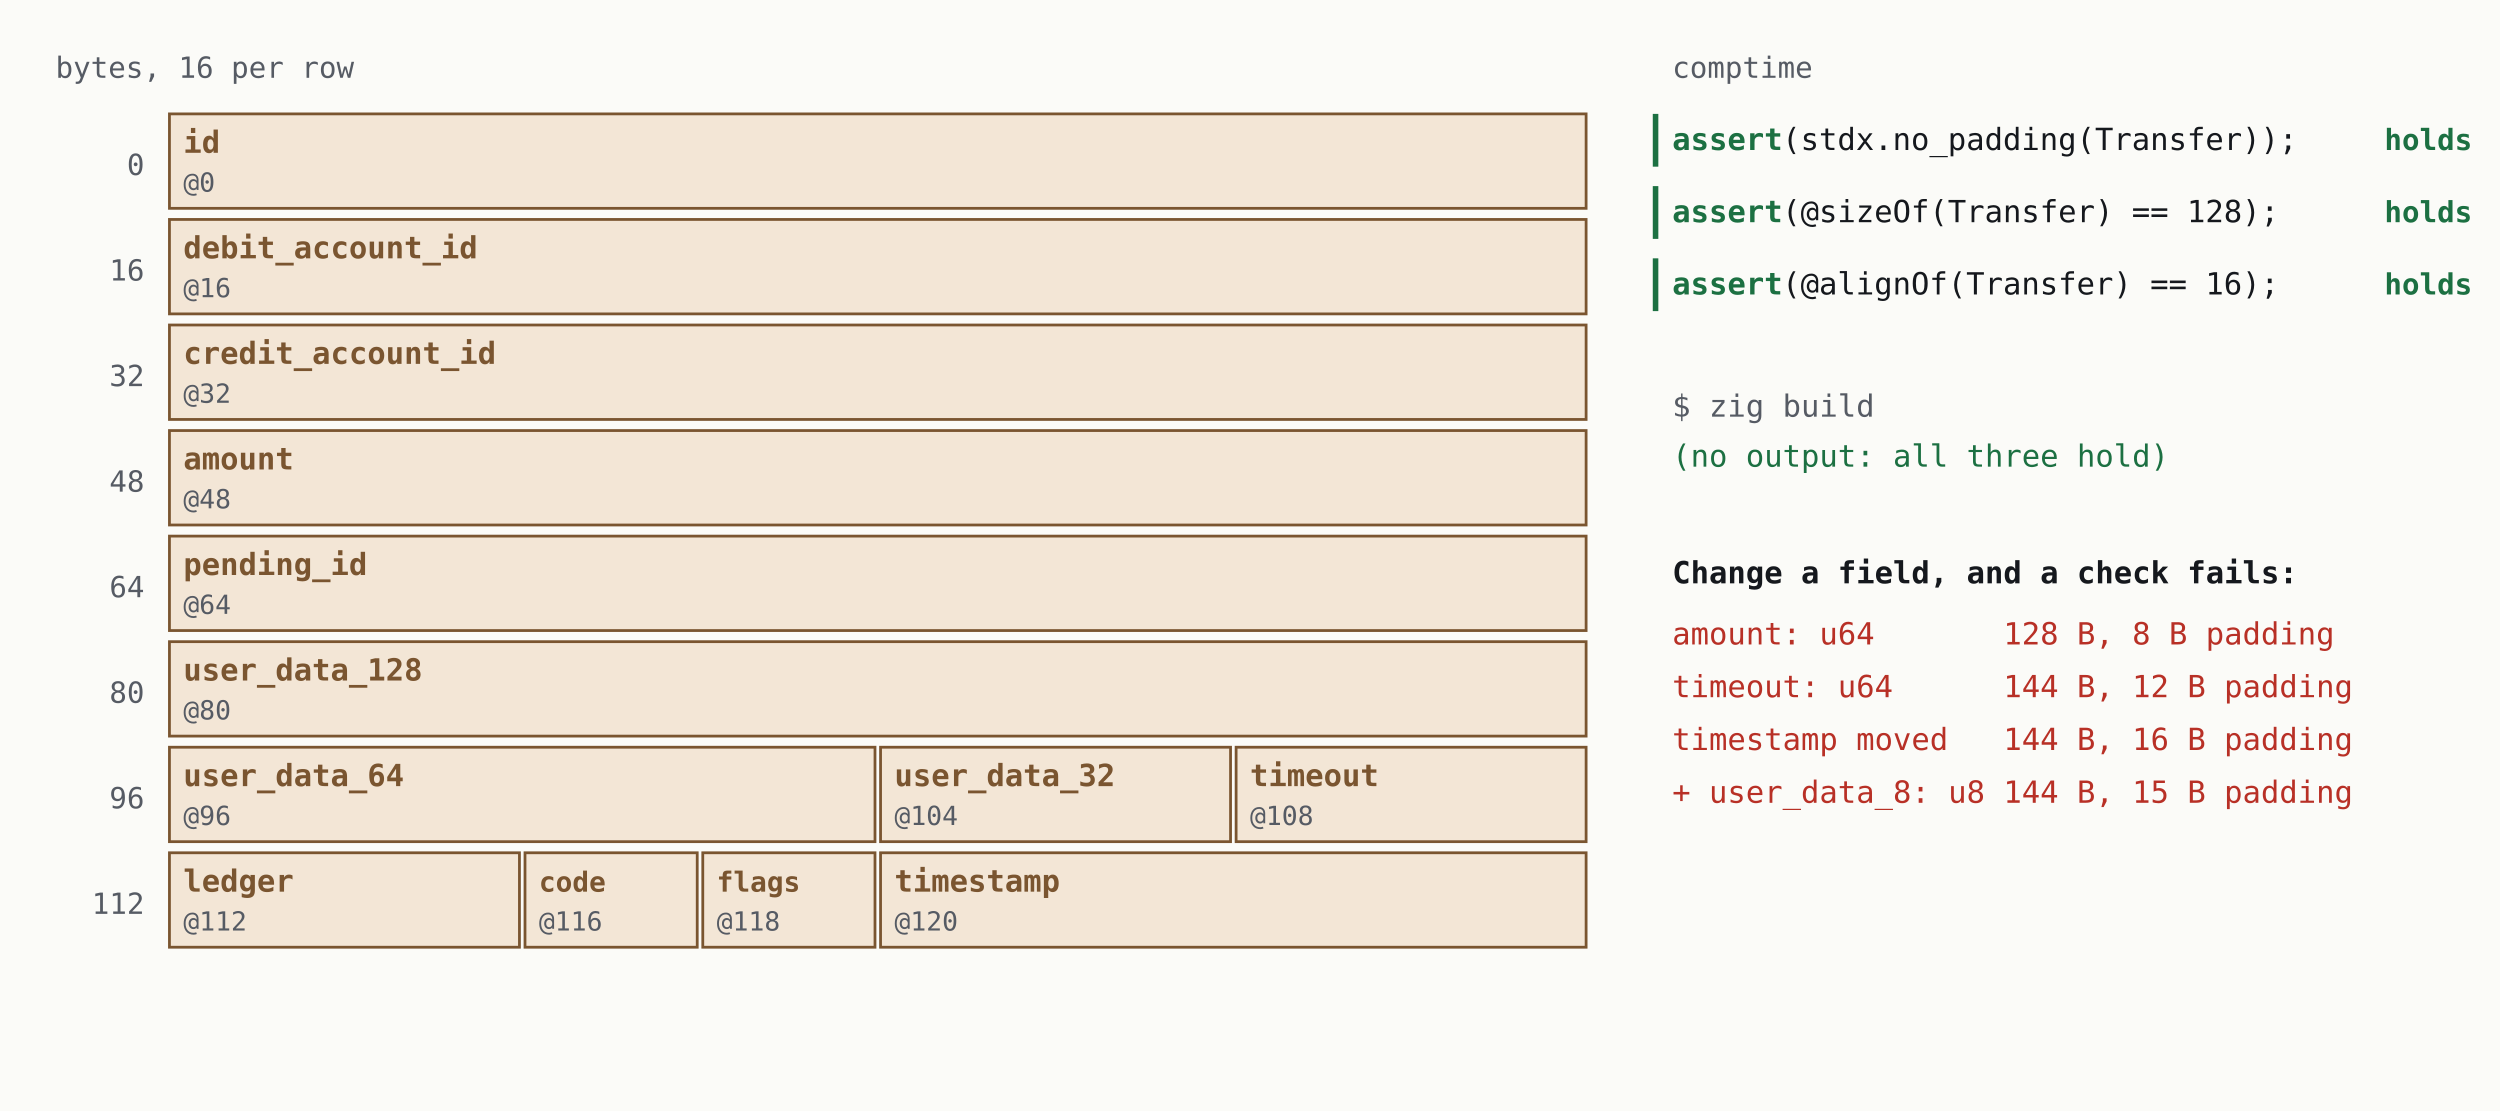
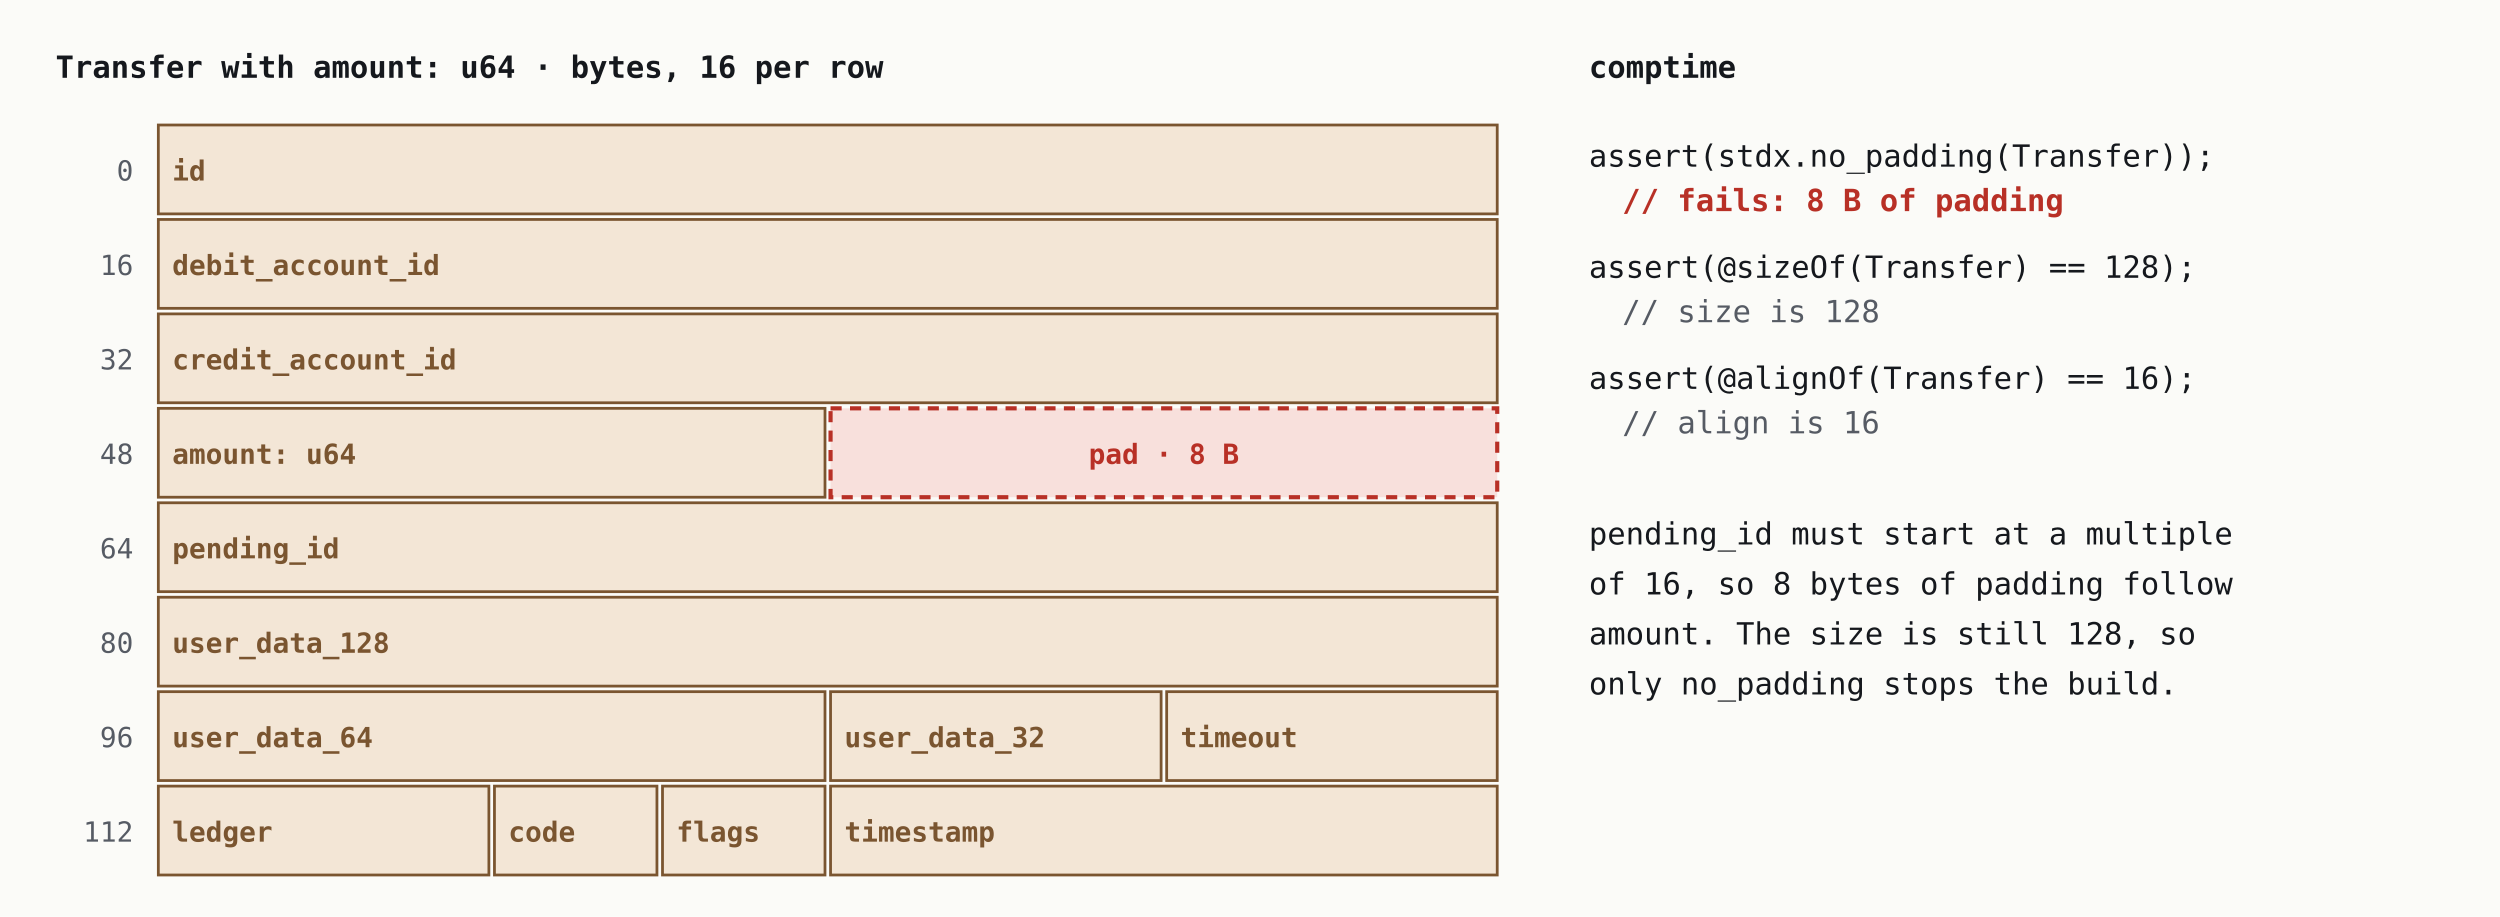
- <svg xmlns="http://www.w3.org/2000/svg" viewBox="0 0 900 400" width="900" height="400" role="img" aria-label="The 128-byte TigerBeetle Transfer, 16 bytes per row, with no padding, and the three compile-time assertions that hold" font-family="ui-monospace, SFMono-Regular, Menlo, Consolas, monospace">
-   <rect width="900" height="400" fill="#fbfbf8" />
-   <text x="20.0" y="28.0" font-size="10.5" fill="#565b64" text-anchor="start" font-weight="400" xml:space="preserve">bytes, 16 per row</text>
-   <text x="52.0" y="63.0" font-size="10.5" fill="#565b64" text-anchor="end" font-weight="400" xml:space="preserve">0</text>
-   <text x="52.0" y="101.0" font-size="10.5" fill="#565b64" text-anchor="end" font-weight="400" xml:space="preserve">16</text>
-   <text x="52.0" y="139.0" font-size="10.5" fill="#565b64" text-anchor="end" font-weight="400" xml:space="preserve">32</text>
-   <text x="52.0" y="177.0" font-size="10.5" fill="#565b64" text-anchor="end" font-weight="400" xml:space="preserve">48</text>
-   <text x="52.0" y="215.0" font-size="10.5" fill="#565b64" text-anchor="end" font-weight="400" xml:space="preserve">64</text>
-   <text x="52.0" y="253.0" font-size="10.5" fill="#565b64" text-anchor="end" font-weight="400" xml:space="preserve">80</text>
-   <text x="52.0" y="291.0" font-size="10.5" fill="#565b64" text-anchor="end" font-weight="400" xml:space="preserve">96</text>
-   <text x="52.0" y="329.0" font-size="10.5" fill="#565b64" text-anchor="end" font-weight="400" xml:space="preserve">112</text>
-   <rect x="61" y="41" width="510" height="34" fill="#f3e6d6" stroke="#7a5530" />
-   <text x="66.0" y="55.0" font-size="11" fill="#7a5530" text-anchor="start" font-weight="700" xml:space="preserve">id</text>
-   <text x="66.0" y="69.0" font-size="9.5" fill="#565b64" text-anchor="start" font-weight="400" xml:space="preserve">@0</text>
-   <rect x="61" y="79" width="510" height="34" fill="#f3e6d6" stroke="#7a5530" />
-   <text x="66.0" y="93.0" font-size="11" fill="#7a5530" text-anchor="start" font-weight="700" xml:space="preserve">debit_account_id</text>
-   <text x="66.0" y="107.0" font-size="9.5" fill="#565b64" text-anchor="start" font-weight="400" xml:space="preserve">@16</text>
-   <rect x="61" y="117" width="510" height="34" fill="#f3e6d6" stroke="#7a5530" />
-   <text x="66.0" y="131.0" font-size="11" fill="#7a5530" text-anchor="start" font-weight="700" xml:space="preserve">credit_account_id</text>
-   <text x="66.0" y="145.0" font-size="9.5" fill="#565b64" text-anchor="start" font-weight="400" xml:space="preserve">@32</text>
-   <rect x="61" y="155" width="510" height="34" fill="#f3e6d6" stroke="#7a5530" />
-   <text x="66.0" y="169.0" font-size="11" fill="#7a5530" text-anchor="start" font-weight="700" xml:space="preserve">amount</text>
-   <text x="66.0" y="183.0" font-size="9.5" fill="#565b64" text-anchor="start" font-weight="400" xml:space="preserve">@48</text>
-   <rect x="61" y="193" width="510" height="34" fill="#f3e6d6" stroke="#7a5530" />
-   <text x="66.0" y="207.0" font-size="11" fill="#7a5530" text-anchor="start" font-weight="700" xml:space="preserve">pending_id</text>
-   <text x="66.0" y="221.0" font-size="9.5" fill="#565b64" text-anchor="start" font-weight="400" xml:space="preserve">@64</text>
-   <rect x="61" y="231" width="510" height="34" fill="#f3e6d6" stroke="#7a5530" />
-   <text x="66.0" y="245.0" font-size="11" fill="#7a5530" text-anchor="start" font-weight="700" xml:space="preserve">user_data_128</text>
-   <text x="66.0" y="259.0" font-size="9.5" fill="#565b64" text-anchor="start" font-weight="400" xml:space="preserve">@80</text>
-   <rect x="61" y="269" width="254" height="34" fill="#f3e6d6" stroke="#7a5530" />
-   <text x="66.0" y="283.0" font-size="11" fill="#7a5530" text-anchor="start" font-weight="700" xml:space="preserve">user_data_64</text>
-   <text x="66.0" y="297.0" font-size="9.5" fill="#565b64" text-anchor="start" font-weight="400" xml:space="preserve">@96</text>
-   <rect x="317" y="269" width="126" height="34" fill="#f3e6d6" stroke="#7a5530" />
-   <text x="322.0" y="283.0" font-size="11" fill="#7a5530" text-anchor="start" font-weight="700" xml:space="preserve">user_data_32</text>
-   <text x="322.0" y="297.0" font-size="9.5" fill="#565b64" text-anchor="start" font-weight="400" xml:space="preserve">@104</text>
-   <rect x="445" y="269" width="126" height="34" fill="#f3e6d6" stroke="#7a5530" />
-   <text x="450.0" y="283.0" font-size="11" fill="#7a5530" text-anchor="start" font-weight="700" xml:space="preserve">timeout</text>
-   <text x="450.0" y="297.0" font-size="9.5" fill="#565b64" text-anchor="start" font-weight="400" xml:space="preserve">@108</text>
-   <rect x="61" y="307" width="126" height="34" fill="#f3e6d6" stroke="#7a5530" />
-   <text x="66.0" y="321.0" font-size="11" fill="#7a5530" text-anchor="start" font-weight="700" xml:space="preserve">ledger</text>
-   <text x="66.0" y="335.0" font-size="9.5" fill="#565b64" text-anchor="start" font-weight="400" xml:space="preserve">@112</text>
-   <rect x="189" y="307" width="62" height="34" fill="#f3e6d6" stroke="#7a5530" />
-   <text x="194.0" y="321.0" font-size="10" fill="#7a5530" text-anchor="start" font-weight="700" xml:space="preserve">code</text>
-   <text x="194.0" y="335.0" font-size="9.5" fill="#565b64" text-anchor="start" font-weight="400" xml:space="preserve">@116</text>
-   <rect x="253" y="307" width="62" height="34" fill="#f3e6d6" stroke="#7a5530" />
-   <text x="258.0" y="321.0" font-size="10" fill="#7a5530" text-anchor="start" font-weight="700" xml:space="preserve">flags</text>
-   <text x="258.0" y="335.0" font-size="9.5" fill="#565b64" text-anchor="start" font-weight="400" xml:space="preserve">@118</text>
-   <rect x="317" y="307" width="254" height="34" fill="#f3e6d6" stroke="#7a5530" />
-   <text x="322.0" y="321.0" font-size="11" fill="#7a5530" text-anchor="start" font-weight="700" xml:space="preserve">timestamp</text>
-   <text x="322.0" y="335.0" font-size="9.5" fill="#565b64" text-anchor="start" font-weight="400" xml:space="preserve">@120</text>
-   <text x="602.0" y="28.0" font-size="10.5" fill="#565b64" text-anchor="start" font-weight="400" xml:space="preserve">comptime</text>
-   <line x1="596" x2="596" y1="41" y2="60" stroke="#1c7042" stroke-width="2" />
-   <text x="602.0" y="54.0" font-size="11" fill="#1c7042" text-anchor="start" font-weight="700" xml:space="preserve">assert</text>
-   <text x="641.6" y="54.0" font-size="11" fill="#15181d" text-anchor="start" font-weight="400" xml:space="preserve">(stdx.no_padding(Transfer));</text>
-   <text x="890.0" y="54.0" font-size="10.5" fill="#1c7042" text-anchor="end" font-weight="700" xml:space="preserve">holds</text>
-   <line x1="596" x2="596" y1="67" y2="86" stroke="#1c7042" stroke-width="2" />
-   <text x="602.0" y="80.0" font-size="11" fill="#1c7042" text-anchor="start" font-weight="700" xml:space="preserve">assert</text>
-   <text x="641.6" y="80.0" font-size="11" fill="#15181d" text-anchor="start" font-weight="400" xml:space="preserve">(@sizeOf(Transfer) == 128);</text>
-   <text x="890.0" y="80.0" font-size="10.5" fill="#1c7042" text-anchor="end" font-weight="700" xml:space="preserve">holds</text>
-   <line x1="596" x2="596" y1="93" y2="112" stroke="#1c7042" stroke-width="2" />
-   <text x="602.0" y="106.0" font-size="11" fill="#1c7042" text-anchor="start" font-weight="700" xml:space="preserve">assert</text>
-   <text x="641.6" y="106.0" font-size="11" fill="#15181d" text-anchor="start" font-weight="400" xml:space="preserve">(@alignOf(Transfer) == 16);</text>
-   <text x="890.0" y="106.0" font-size="10.5" fill="#1c7042" text-anchor="end" font-weight="700" xml:space="preserve">holds</text>
-   <text x="602.0" y="150.0" font-size="11" fill="#565b64" text-anchor="start" font-weight="400" xml:space="preserve">$ zig build</text>
-   <text x="602.0" y="168.0" font-size="11" fill="#1c7042" text-anchor="start" font-weight="400" xml:space="preserve">(no output: all three hold)</text>
-   <text x="602.0" y="210.0" font-size="11" fill="#15181d" text-anchor="start" font-weight="700" xml:space="preserve">Change a field, and a check fails:</text>
-   <text x="602.0" y="232.0" font-size="11" fill="#b83026" text-anchor="start" font-weight="400" xml:space="preserve">amount: u64       128 B, 8 B padding</text>
-   <text x="602.0" y="251.0" font-size="11" fill="#b83026" text-anchor="start" font-weight="400" xml:space="preserve">timeout: u64      144 B, 12 B padding</text>
-   <text x="602.0" y="270.0" font-size="11" fill="#b83026" text-anchor="start" font-weight="400" xml:space="preserve">timestamp moved   144 B, 16 B padding</text>
-   <text x="602.0" y="289.0" font-size="11" fill="#b83026" text-anchor="start" font-weight="400" xml:space="preserve">+ user_data_8: u8 144 B, 15 B padding</text>
+ <svg xmlns="http://www.w3.org/2000/svg" viewBox="0 0 900 330" width="900" height="330" role="img" aria-label="TigerBeetle's 128-byte Transfer with amount changed to u64: 8 bytes of padding follow amount, the size stays 128, and only the no_padding assertion fails" font-family="ui-monospace, SFMono-Regular, Menlo, Consolas, monospace">
+   <rect width="900" height="330" fill="#fbfbf8" />
+   <text x="20" y="28" font-size="11" fill="#15181d" font-weight="700">Transfer with amount: u64 · bytes, 16 per row</text>
+   <text x="48" y="65" font-size="10" fill="#565b64" text-anchor="end">0</text>
+   <text x="48" y="99" font-size="10" fill="#565b64" text-anchor="end">16</text>
+   <text x="48" y="133" font-size="10" fill="#565b64" text-anchor="end">32</text>
+   <text x="48" y="167" font-size="10" fill="#565b64" text-anchor="end">48</text>
+   <text x="48" y="201" font-size="10" fill="#565b64" text-anchor="end">64</text>
+   <text x="48" y="235" font-size="10" fill="#565b64" text-anchor="end">80</text>
+   <text x="48" y="269" font-size="10" fill="#565b64" text-anchor="end">96</text>
+   <text x="48" y="303" font-size="10" fill="#565b64" text-anchor="end">112</text>
+   <rect x="57.0" y="45" width="482.0" height="32" fill="#f3e6d6" stroke="#7a5530" />
+   <text x="62.0" y="65" font-size="10" font-weight="700" fill="#7a5530">id</text>
+   <rect x="57.0" y="79" width="482.0" height="32" fill="#f3e6d6" stroke="#7a5530" />
+   <text x="62.0" y="99" font-size="10" font-weight="700" fill="#7a5530">debit_account_id</text>
+   <rect x="57.0" y="113" width="482.0" height="32" fill="#f3e6d6" stroke="#7a5530" />
+   <text x="62.0" y="133" font-size="10" font-weight="700" fill="#7a5530">credit_account_id</text>
+   <rect x="57.0" y="147" width="240.0" height="32" fill="#f3e6d6" stroke="#7a5530" />
+   <text x="62.0" y="167" font-size="10" font-weight="700" fill="#7a5530">amount: u64</text>
+   <rect x="299.0" y="147" width="240.0" height="32" fill="#f8e0dc" stroke="#b83026" stroke-width="1.5" stroke-dasharray="4 3" />
+   <text x="419.0" y="167" font-size="10" font-weight="800" fill="#b83026" text-anchor="middle">pad · 8 B</text>
+   <rect x="57.0" y="181" width="482.0" height="32" fill="#f3e6d6" stroke="#7a5530" />
+   <text x="62.0" y="201" font-size="10" font-weight="700" fill="#7a5530">pending_id</text>
+   <rect x="57.0" y="215" width="482.0" height="32" fill="#f3e6d6" stroke="#7a5530" />
+   <text x="62.0" y="235" font-size="10" font-weight="700" fill="#7a5530">user_data_128</text>
+   <rect x="57.0" y="249" width="240.0" height="32" fill="#f3e6d6" stroke="#7a5530" />
+   <text x="62.0" y="269" font-size="10" font-weight="700" fill="#7a5530">user_data_64</text>
+   <rect x="299.0" y="249" width="119.0" height="32" fill="#f3e6d6" stroke="#7a5530" />
+   <text x="304.0" y="269" font-size="10" font-weight="700" fill="#7a5530">user_data_32</text>
+   <rect x="420.0" y="249" width="119.0" height="32" fill="#f3e6d6" stroke="#7a5530" />
+   <text x="425.0" y="269" font-size="10" font-weight="700" fill="#7a5530">timeout</text>
+   <rect x="57.0" y="283" width="119.0" height="32" fill="#f3e6d6" stroke="#7a5530" />
+   <text x="62.0" y="303" font-size="10" font-weight="700" fill="#7a5530">ledger</text>
+   <rect x="178.0" y="283" width="58.5" height="32" fill="#f3e6d6" stroke="#7a5530" />
+   <text x="183.0" y="303" font-size="10" font-weight="700" fill="#7a5530">code</text>
+   <rect x="238.5" y="283" width="58.5" height="32" fill="#f3e6d6" stroke="#7a5530" />
+   <text x="243.5" y="303" font-size="10" font-weight="700" fill="#7a5530">flags</text>
+   <rect x="299.0" y="283" width="240.0" height="32" fill="#f3e6d6" stroke="#7a5530" />
+   <text x="304.0" y="303" font-size="10" font-weight="700" fill="#7a5530">timestamp</text>
+   <text x="572" y="28" font-size="11" fill="#15181d" font-weight="700">comptime</text>
+   <text x="572" y="60" font-size="11" fill="#15181d">assert(stdx.no_padding(Transfer));</text>
+   <text x="584" y="76" font-size="11" fill="#b83026" font-weight="800">// fails: 8 B of padding</text>
+   <text x="572" y="100" font-size="11" fill="#15181d">assert(@sizeOf(Transfer) == 128);</text>
+   <text x="584" y="116" font-size="11" fill="#565b64" font-weight="400">// size is 128</text>
+   <text x="572" y="140" font-size="11" fill="#15181d">assert(@alignOf(Transfer) == 16);</text>
+   <text x="584" y="156" font-size="11" fill="#565b64" font-weight="400">// align is 16</text>
+   <text x="572" y="196" font-size="11" fill="#15181d">pending_id must start at a multiple</text>
+   <text x="572" y="214" font-size="11" fill="#15181d">of 16, so 8 bytes of padding follow</text>
+   <text x="572" y="232" font-size="11" fill="#15181d">amount. The size is still 128, so</text>
+   <text x="572" y="250" font-size="11" fill="#15181d">only no_padding stops the build.</text>
</svg>
